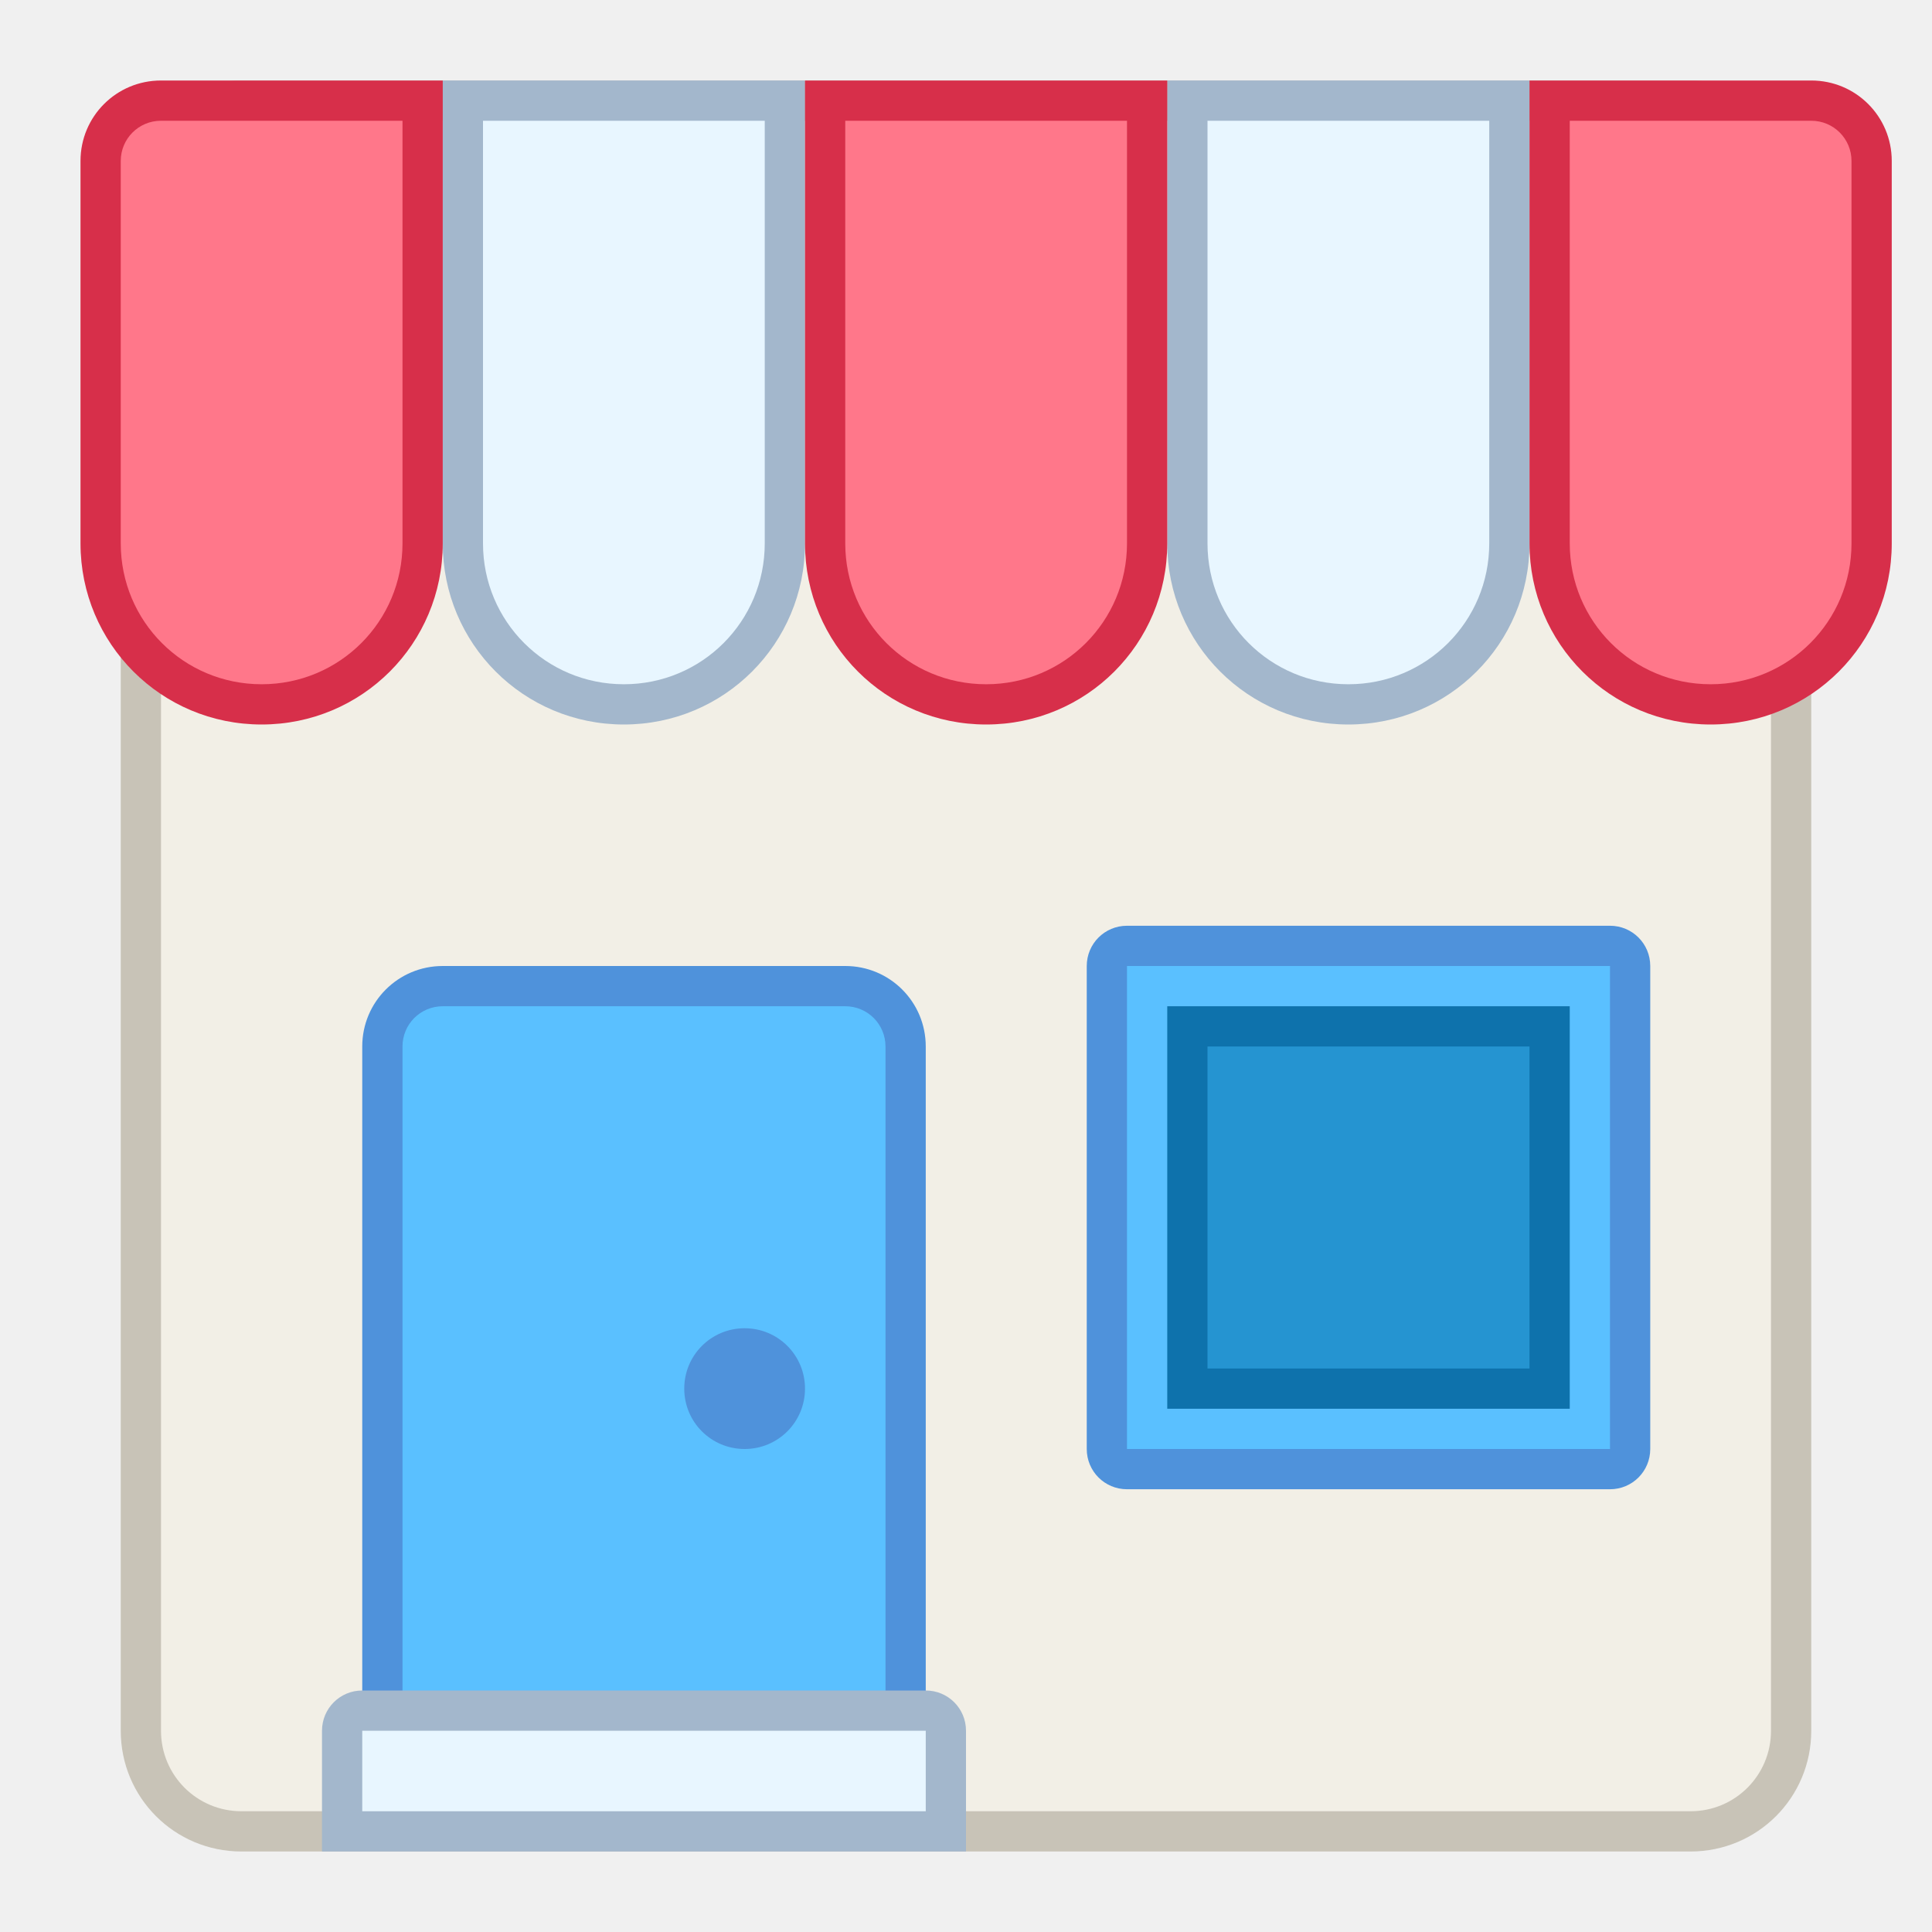
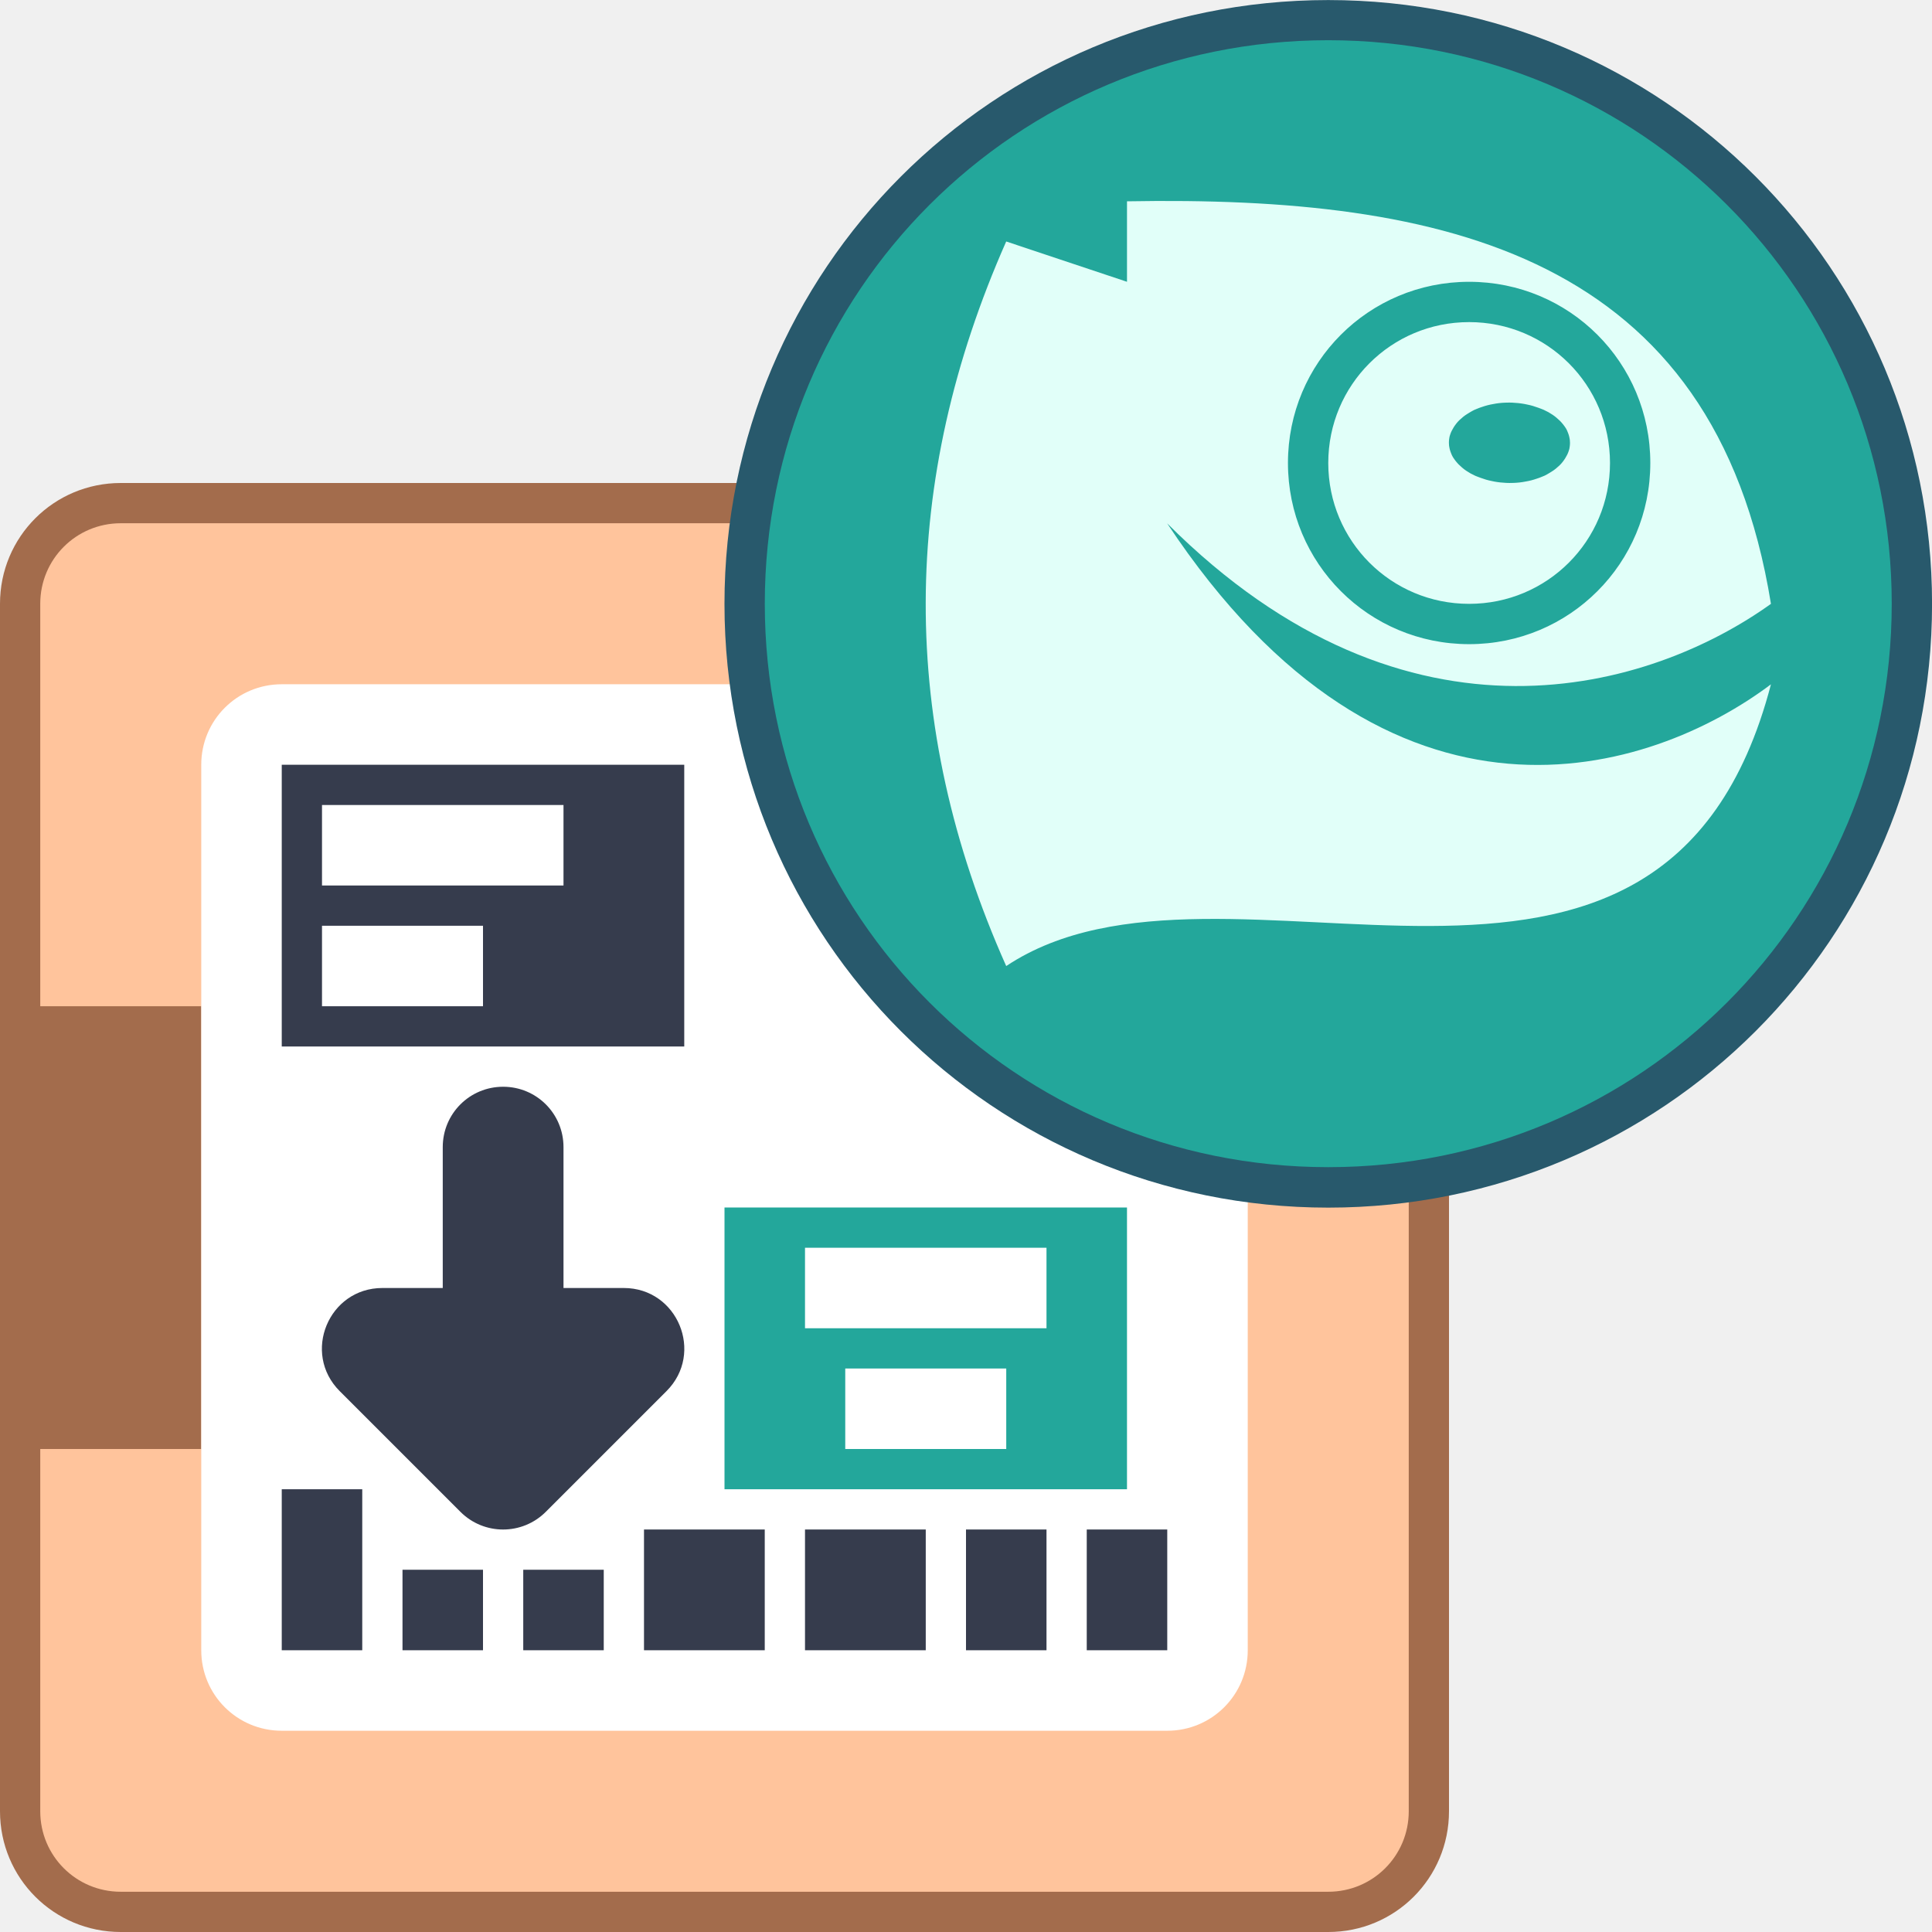
- <svg xmlns="http://www.w3.org/2000/svg" width="48" height="48" viewBox="0 0 48 48" version="1.1" id="svg8">
-   <defs id="defs2" />
+ <svg xmlns="http://www.w3.org/2000/svg" width="48" height="48" viewBox="0 0 48 48" version="1.1" id="svg8" xml:space="preserve">
+   <defs id="defs2">
+     <linearGradient y2="518.14" x2="0" y1="545.14" gradientUnits="userSpaceOnUse" id="0-5-6">
+       <stop id="stop4164-3-7" stop-color="#00a661" />
+       <stop id="stop4166-5-5" stop-color="#37ce97" offset="1" />
+     </linearGradient>
+     <style type="text/css" id="current-color-scheme">
+       .ColorScheme-Text {
+         color:#122036;
+       }
+       </style>
+     <style type="text/css" id="current-color-scheme-2">
+       .ColorScheme-Text {
+         color:#122036;
+       }
+       </style>
+     <style id="current-color-scheme-60" type="text/css">
+       .ColorScheme-Text {
+         color:#122036;
+       }
+       </style>
+     <style type="text/css" id="current-color-scheme-6">
+       .ColorScheme-Text {
+         color:#122036;
+       }
+       </style>
+     <style type="text/css" id="current-color-scheme-2-6">
+       .ColorScheme-Text {
+         color:#122036;
+       }
+       </style>
+   </defs>
  <g id="layer1" transform="translate(0,-266.65)">
-     <g id="g1603">
-       <g id="g1470">
-         <g id="g5422" transform="translate(-24,-4.000005)">
-           <g transform="matrix(5.543307,0,0,5.543307,24.53333,-1328.245)" id="layer1-3-2" />
-           <path style="opacity:1;fill:#c8c3b7;fill-opacity:1;stroke:none;stroke-width:3.885;stroke-linecap:round;stroke-linejoin:round;stroke-miterlimit:4;stroke-dasharray:none;stroke-opacity:1" d="m 30,272.65 h 36 c 1.662,0 3,1.338 3,3 v 38 c 0,1.662 -1.338,3 -3,3 H 30 c -1.662,0 -3,-1.338 -3,-3 v -38 c 0,-1.662 1.338,-3 3,-3 z" id="rect854" />
-           <path style="opacity:1;fill:#f2efe6;fill-opacity:1;stroke:none;stroke-width:3.709;stroke-linecap:round;stroke-linejoin:round;stroke-miterlimit:4;stroke-dasharray:none;stroke-opacity:1" d="m 30,273.65 h 36 c 1.108,0 2,0.892 2,2 v 38 c 0,1.108 -0.892,2 -2,2 H 30 c -1.108,0 -2,-0.892 -2,-2 v -38 c 0,-1.108 0.892,-2 2,-2 z" id="rect854-2" />
-         </g>
+     <g id="g2383" transform="translate(32,20)">
+       <path id="rect1491" d="M -29,258.65 H 1 c 1.662,0 3,1.338 3,3 V 291.65 c 0,1.662 -1.338,3 -3,3 H -29 C -30.662,294.65 -32,293.312 -32,291.65 v -30 c 0,-1.662 1.338,-3 3,-3 z" style="opacity:1;vector-effect:none;fill:#a36c4c;fill-opacity:1;stroke:none;stroke-width:2;stroke-linecap:round;stroke-linejoin:round;stroke-miterlimit:4;stroke-dasharray:none;stroke-dashoffset:0;stroke-opacity:1" />
+       <path style="opacity:1;vector-effect:none;fill:#ffc49c;fill-opacity:1;stroke:none;stroke-width:2;stroke-linecap:round;stroke-linejoin:round;stroke-miterlimit:4;stroke-dasharray:none;stroke-dashoffset:0;stroke-opacity:1" d="M 3 13 C 1.892 13 1 13.892 1 15 L 1 25 L 5 25 L 5 36 L 1 36 L 1 45 C 1 46.108 1.892 47 3 47 L 33 47 C 34.108 47 35 46.108 35 45 L 35 15 C 35 13.892 34.108 13 33 13 L 3 13 z " transform="translate(-32,246.65)" id="rect1502" />
+       <path id="rect1504" d="m -25,263.65 h 22 c 1.108,0 2,0.892 2,2 v 22 c 0,1.108 -0.892,2 -2,2 h -22 c -1.108,0 -2,-0.892 -2,-2 v -22 c 0,-1.108 0.892,-2 2,-2 z" style="opacity:1;vector-effect:none;fill:#ffffff;fill-opacity:1;stroke:none;stroke-width:2;stroke-linecap:round;stroke-linejoin:round;stroke-miterlimit:4;stroke-dasharray:none;stroke-dashoffset:0;stroke-opacity:1" />
+       <path id="rect1510" d="m -25,283.65 v 4 h 2 v -4 z m 9,1 v 3 h 3 v -3 z m 4,0 v 3 h 3 v -3 z m 4,0 v 3 h 2 v -3 z m 3,0 v 3 h 2 v -3 z m -17,1 v 2 h 2 v -2 z m 3,0 v 2 h 2 v -2 z" style="opacity:1;vector-effect:none;fill:#363c4d;fill-opacity:1;stroke:none;stroke-width:2;stroke-linecap:round;stroke-linejoin:round;stroke-miterlimit:4;stroke-dasharray:none;stroke-dashoffset:0;stroke-opacity:1" />
+       <path id="rect1564" d="m -25,265.65 v 7 h 10 v -7 z m 1,1 h 6 v 2 h -6 z m 0,3 h 4 v 2 h -4 z" style="opacity:1;vector-effect:none;fill:#363c4d;fill-opacity:1;stroke:none;stroke-width:2;stroke-linecap:round;stroke-linejoin:round;stroke-miterlimit:4;stroke-dasharray:none;stroke-dashoffset:0;stroke-opacity:1" />
+       <path id="rect1564-3" d="m -14,276.65 v 7 h 10 v -7 z m 2,1 h 6 v 2 h -6 z m 1,3 h 4 v 2 h -4 z" style="vector-effect:none;fill:#23a79b;fill-opacity:1;stroke:none;stroke-width:2;stroke-linecap:round;stroke-linejoin:round;stroke-miterlimit:4;stroke-dasharray:none;stroke-dashoffset:0;stroke-opacity:1" />
+       <path id="path904-0-3" d="m -19.5,273.65 c -0.831,0 -1.5,0.669 -1.5,1.5 v 0.5 1.5 1.5 h -1.5 c -1.336,4.8e-4 -2.005,1.616 -1.061,2.561 l 3,3 c 0.586,0.586 1.535,0.586 2.121,0 l 3,-3 c 0.944,-0.945 0.275,-2.56 -1.061,-2.561 H -18 v -1.5 -1.5 -0.5 c 0,-0.831 -0.669,-1.5 -1.5,-1.5 z" style="color:#122036;fill:#363c4d;fill-opacity:1;stroke:none;stroke-width:1.5" />
+       <path id="rect1627" d="m -2.5,255.65 c 1.385,0 2.5,1.115 2.5,2.5 0,1.385 -1.115,2.5 -2.5,2.5 -1.385,0 -2.5,-1.115 -2.5,-2.5 0,-1.385 1.115,-2.5 2.5,-2.5 z" style="opacity:1;vector-effect:none;fill:#30a86d;fill-opacity:1;stroke:none;stroke-width:2;stroke-linecap:round;stroke-linejoin:round;stroke-miterlimit:4;stroke-dasharray:none;stroke-dashoffset:0;stroke-opacity:1" />
+       <path id="rect1627-6" d="m 7.5,255.65 c 1.385,0 2.5,1.115 2.5,2.5 0,1.385 -1.115,2.5 -2.5,2.5 -1.385,0 -2.5,-1.115 -2.5,-2.5 0,-1.385 1.115,-2.5 2.5,-2.5 z" style="opacity:1;vector-effect:none;fill:#30a86d;fill-opacity:1;stroke:none;stroke-width:2;stroke-linecap:round;stroke-linejoin:round;stroke-miterlimit:4;stroke-dasharray:none;stroke-dashoffset:0;stroke-opacity:1" />
+       <g id="g831" transform="matrix(3.779527,0,0,3.779527,-40,-864.8697)">
+         <path id="rect903-0" d="m 10.848,294.09 c 2.199,0 3.969,1.77 3.969,3.969 0,2.199 -1.77,3.969 -3.969,3.969 -2.199,0 -3.969,-1.77 -3.969,-3.969 0,-2.199 1.77,-3.969 3.969,-3.969 z" style="opacity:1;fill:#28596c;fill-opacity:1;stroke:none;stroke-width:0.523;stroke-linecap:round;stroke-linejoin:round;stroke-miterlimit:4;stroke-dasharray:none;stroke-opacity:1" />
+         <path id="rect903-2-3" d="m 10.848,294.354 c 2.052,0 3.704,1.652 3.704,3.704 0,2.052 -1.652,3.704 -3.704,3.704 -2.052,0 -3.704,-1.652 -3.704,-3.704 0,-2.052 1.652,-3.704 3.704,-3.704 z" style="opacity:1;fill:#23a79b;fill-opacity:1;stroke:none;stroke-width:0.488;stroke-linecap:round;stroke-linejoin:round;stroke-miterlimit:4;stroke-dasharray:none;stroke-opacity:1" />
+         <path id="path828-3" d="m 9.525,295.413 v 0.529 l -0.794,-0.265 c -0.698,1.578 -0.713,3.165 0,4.763 1.435,-0.955 4.316,0.87 5.027,-1.852 -0.782,0.588 -2.503,1.156 -3.969,-1.058 1.587,1.587 3.19,1.088 3.969,0.529 -0.372,-2.298 -2.148,-2.683 -4.233,-2.646 z m 2.249,0.529 c 0.66,0 1.191,0.531 1.191,1.191 0,0.66 -0.531,1.191 -1.191,1.191 -0.66,0 -1.191,-0.531 -1.191,-1.191 0,-0.66 0.531,-1.191 1.191,-1.191 z m 0,0.265 c -0.513,0 -0.926,0.413 -0.926,0.926 0,0.513 0.413,0.926 0.926,0.926 0.513,0 0.926,-0.413 0.926,-0.926 0,-0.513 -0.413,-0.926 -0.926,-0.926 z m 0.265,0.529 c 0.013,7e-5 0.027,5.8e-4 0.04,0.002 0.013,7.7e-4 0.026,0.002 0.039,0.004 0.013,0.002 0.026,0.004 0.038,0.007 0.013,0.003 0.025,0.005 0.037,0.009 0.012,0.004 0.024,0.008 0.036,0.012 0.012,0.004 0.023,0.009 0.034,0.013 0.011,0.005 0.021,0.01 0.032,0.016 0.01,0.006 0.02,0.012 0.029,0.018 0.009,0.006 0.018,0.013 0.026,0.02 0.008,0.007 0.016,0.014 0.023,0.021 0.007,0.008 0.014,0.015 0.02,0.023 0.006,0.008 0.012,0.016 0.017,0.024 0.005,0.008 0.009,0.017 0.012,0.025 0.004,0.008 0.006,0.017 0.009,0.026 0.002,0.009 0.004,0.018 0.005,0.026 6.61e-4,0.006 10e-4,0.012 10e-4,0.019 -3.1e-5,0.009 -7.15e-4,0.018 -0.002,0.026 -0.001,0.009 -0.003,0.018 -0.006,0.026 -0.003,0.009 -0.006,0.017 -0.01,0.025 -0.004,0.008 -0.009,0.017 -0.014,0.025 -0.005,0.008 -0.011,0.016 -0.017,0.024 -0.006,0.008 -0.013,0.015 -0.021,0.023 -0.008,0.007 -0.016,0.014 -0.024,0.021 -0.009,0.007 -0.017,0.013 -0.027,0.019 -0.009,0.006 -0.02,0.012 -0.03,0.018 -0.01,0.006 -0.021,0.011 -0.032,0.015 -0.011,0.005 -0.023,0.009 -0.035,0.013 -0.012,0.004 -0.024,0.008 -0.036,0.011 -0.012,0.003 -0.025,0.006 -0.038,0.008 -0.013,0.002 -0.025,0.005 -0.038,0.006 -0.013,10e-4 -0.026,0.003 -0.04,0.003 -0.009,4e-4 -0.019,5.6e-4 -0.028,5.3e-4 -0.013,-7e-5 -0.027,-5.8e-4 -0.04,-0.002 -0.013,-7.7e-4 -0.026,-0.002 -0.039,-0.004 -0.013,-0.002 -0.026,-0.004 -0.038,-0.007 -0.013,-0.003 -0.025,-0.005 -0.037,-0.009 -0.012,-0.004 -0.024,-0.008 -0.036,-0.012 -0.012,-0.004 -0.023,-0.009 -0.034,-0.013 -0.011,-0.005 -0.021,-0.01 -0.032,-0.016 -0.01,-0.006 -0.02,-0.012 -0.029,-0.018 -0.009,-0.006 -0.018,-0.013 -0.026,-0.02 -0.008,-0.007 -0.016,-0.014 -0.023,-0.021 -0.007,-0.008 -0.014,-0.015 -0.02,-0.023 -0.006,-0.008 -0.012,-0.016 -0.017,-0.024 -0.005,-0.008 -0.009,-0.017 -0.012,-0.025 -0.004,-0.009 -0.006,-0.017 -0.009,-0.026 -0.002,-0.009 -0.004,-0.018 -0.005,-0.026 -6.62e-4,-0.006 -10e-4,-0.012 -10e-4,-0.019 3.1e-5,-0.009 7.14e-4,-0.018 0.002,-0.026 0.001,-0.009 0.003,-0.018 0.006,-0.026 0.003,-0.009 0.006,-0.017 0.01,-0.025 0.004,-0.008 0.009,-0.017 0.014,-0.025 0.005,-0.008 0.011,-0.016 0.017,-0.024 0.006,-0.008 0.013,-0.015 0.021,-0.023 0.008,-0.007 0.016,-0.014 0.024,-0.021 0.009,-0.007 0.017,-0.013 0.027,-0.019 0.009,-0.006 0.02,-0.012 0.03,-0.018 0.01,-0.006 0.021,-0.011 0.032,-0.015 0.011,-0.005 0.023,-0.009 0.035,-0.013 0.012,-0.004 0.024,-0.008 0.036,-0.011 0.012,-0.003 0.025,-0.006 0.038,-0.008 0.013,-0.002 0.025,-0.005 0.038,-0.006 0.013,-10e-4 0.026,-0.003 0.04,-0.003 0.009,-4e-4 0.019,-5.5e-4 0.028,-5.3e-4 z" style="fill:#e1fff9;fill-opacity:1;stroke:none;stroke-width:0.529;stroke-linecap:round;stroke-linejoin:round;stroke-miterlimit:4;stroke-dasharray:none;stroke-opacity:1" />
      </g>
-       <path style="opacity:1;fill:#4f92db;fill-opacity:1;stroke:none;stroke-width:2;stroke-linecap:round;stroke-linejoin:round;stroke-miterlimit:4;stroke-dasharray:none;stroke-opacity:1" d="m 11,290.65 h 10 c 1.108,0 2,0.892 2,2 v 16 c 0,1.108 -0.892,2 -2,2 H 11 c -1.108,0 -2,-0.892 -2,-2 v -16 c 0,-1.108 0.892,-2 2,-2 z" id="rect1146" />
-       <path style="opacity:1;fill:#5ac0ff;fill-opacity:1;stroke:none;stroke-width:2;stroke-linecap:round;stroke-linejoin:round;stroke-miterlimit:4;stroke-dasharray:none;stroke-opacity:1" d="m 11,291.65 h 10 c 0.554,0 1,0.446 1,1 v 16 c 0,0.554 -0.446,1 -1,1 H 11 c -0.554,0 -1,-0.446 -1,-1 V 292.65 c 0,-0.554 0.446,-1 1,-1 z" id="rect1148" />
-       <path id="rect1150" d="m 28,289.65 h 12 c 0.554,0 1,0.446 1,1 v 12 c 0,0.554 -0.446,1 -1,1 H 28 C 27.446,303.65 27,303.204 27,302.65 v -12 c 0,-0.554 0.446,-1 1,-1 z" style="opacity:1;fill:#4f92db;fill-opacity:1;stroke:none;stroke-width:2;stroke-linecap:round;stroke-linejoin:round;stroke-miterlimit:4;stroke-dasharray:none;stroke-opacity:1" />
-       <path id="rect1152" d="m 28,290.65 h 12 v 12 H 28 Z" style="opacity:1;fill:#5ac0ff;fill-opacity:1;stroke:none;stroke-width:2;stroke-linecap:round;stroke-linejoin:round;stroke-miterlimit:4;stroke-dasharray:none;stroke-opacity:1" />
-       <path id="rect1154" d="m 29,291.65 h 10 v 10 H 29 Z" style="opacity:1;fill:#0e72ac;fill-opacity:1;stroke:none;stroke-width:2;stroke-linecap:round;stroke-linejoin:round;stroke-miterlimit:4;stroke-dasharray:none;stroke-opacity:1" />
-       <path id="rect1282" transform="translate(0,266.65)" d="M 11 2 L 11 6.5 L 11 9 L 11 13.5 C 11 15.993 13.007 18 15.5 18 C 17.993 18 20 15.993 20 13.5 L 20 9 L 20 6.5 L 20 2 L 15.5 2 L 11 2 z M 29 2 L 29 9 L 29 13.5 C 29 15.993 31.007 18 33.5 18 C 35.993 18 38 15.993 38 13.5 L 38 6.5 L 38 2 L 29 2 z " style="opacity:1;fill:#a3b7cc;fill-opacity:1;stroke:none;stroke-width:2;stroke-linecap:round;stroke-linejoin:round;stroke-miterlimit:4;stroke-dasharray:none;stroke-opacity:1" />
-       <path id="rect1156" d="m 30,292.65 h 8 v 8 h -8 z" style="opacity:1;fill:#2594d1;fill-opacity:1;stroke:none;stroke-width:2;stroke-linecap:round;stroke-linejoin:round;stroke-miterlimit:4;stroke-dasharray:none;stroke-opacity:1" />
-       <path style="opacity:1;fill:#a3b7cc;fill-opacity:1;stroke:none;stroke-width:2;stroke-linecap:round;stroke-linejoin:round;stroke-miterlimit:4;stroke-dasharray:none;stroke-opacity:1" d="m 9,308.65 c -0.554,0 -1,0.446 -1,1 v 1 0.949 1.051 h 16 v -1.051 -0.949 -1 c 0,-0.554 -0.446,-1 -1,-1 z" id="rect1140" />
-       <path style="opacity:1;fill:#e8f6ff;fill-opacity:1;stroke:none;stroke-width:2;stroke-linecap:round;stroke-linejoin:round;stroke-miterlimit:4;stroke-dasharray:none;stroke-opacity:1" d="M 9,309.65 H 23 v 2 H 9 Z" id="rect1144" />
-       <path id="rect1286" transform="translate(0,266.65)" d="M 12 3 L 12 6.5 L 12 9 L 12 13.5 C 12 15.439 13.561 17 15.5 17 C 17.439 17 19 15.439 19 13.5 L 19 9 L 19 6.5 L 19 3 L 15.5 3 L 12 3 z " style="opacity:1;fill:#e8f6ff;fill-opacity:1;stroke:none;stroke-width:2;stroke-linecap:round;stroke-linejoin:round;stroke-miterlimit:4;stroke-dasharray:none;stroke-opacity:1" />
-       <path id="rect1282-1" transform="translate(0,266.65)" d="M 20 2 L 20 9 L 20 13.5 C 20 15.993 22.007 18 24.5 18 C 26.993 18 29 15.993 29 13.5 L 29 6.5 L 29 2 L 20 2 z M 38 2 L 38 6.5 L 38 13.5 C 38 15.993 40.007 18 42.5 18 C 44.993 18 47 15.993 47 13.5 L 47 7 L 47 6.5 L 47 4 C 47 2.892 46.108 2 45 2 L 38 2 z " style="opacity:1;fill:#d72f4a;fill-opacity:1;stroke:none;stroke-width:2;stroke-linecap:round;stroke-linejoin:round;stroke-miterlimit:4;stroke-dasharray:none;stroke-opacity:1" />
-       <path id="rect1286-4" transform="translate(0,266.65)" d="M 21 3 L 21 6.5 L 21 9 L 21 13.5 C 21 15.439 22.561 17 24.5 17 C 26.439 17 28 15.439 28 13.5 L 28 9 L 28 6.5 L 28 3 L 24.5 3 L 21 3 z " style="opacity:1;fill:#ff778a;fill-opacity:1;stroke:none;stroke-width:2;stroke-linecap:round;stroke-linejoin:round;stroke-miterlimit:4;stroke-dasharray:none;stroke-opacity:1" />
-       <path id="rect1286-5" transform="translate(0,266.65)" d="M 30 3 L 30 6.5 L 30 9 L 30 13.5 C 30 15.439 31.561 17 33.5 17 C 35.439 17 37 15.439 37 13.5 L 37 9 L 37 6.5 L 37 3 L 33.5 3 L 30 3 z " style="opacity:1;fill:#e8f6ff;fill-opacity:1;stroke:none;stroke-width:2;stroke-linecap:round;stroke-linejoin:round;stroke-miterlimit:4;stroke-dasharray:none;stroke-opacity:1" />
-       <path id="rect1282-1-3-6" transform="translate(0,266.65)" d="M 4 2 C 2.892 2 2 2.892 2 4 L 2 6.5 L 2 7 L 2 13.5 C 2 15.993 4.007 18 6.5 18 C 8.993 18 11 15.993 11 13.5 L 11 6.5 L 11 2 L 4 2 z " style="opacity:1;fill:#d72f4a;fill-opacity:1;stroke:none;stroke-width:2;stroke-linecap:round;stroke-linejoin:round;stroke-miterlimit:4;stroke-dasharray:none;stroke-opacity:1" />
-       <path id="rect1286-4-1-2" transform="translate(0,266.65)" d="M 4 3 C 3.446 3 3 3.446 3 4 L 3 6.5 L 3 11 L 3 13.5 C 3 15.439 4.561 17 6.5 17 C 8.439 17 10 15.439 10 13.5 L 10 6.5 L 10 3 L 5 3 L 4.5 3 L 4 3 z " style="opacity:1;fill:#ff778a;fill-opacity:1;stroke:none;stroke-width:2;stroke-linecap:round;stroke-linejoin:round;stroke-miterlimit:4;stroke-dasharray:none;stroke-opacity:1" />
-       <path style="opacity:1;fill:#4f92db;fill-opacity:1;stroke:none;stroke-width:2;stroke-linecap:round;stroke-linejoin:round;stroke-miterlimit:4;stroke-dasharray:none;stroke-opacity:1" d="m 18.5,299.65 c 0.831,0 1.5,0.669 1.5,1.5 0,0.831 -0.669,1.5 -1.5,1.5 -0.831,0 -1.5,-0.669 -1.5,-1.5 0,-0.831 0.669,-1.5 1.5,-1.5 z" id="rect1280" />
-       <path id="rect1286-4-1-2-7" d="m 45,269.65 c 0.554,0 1,0.446 1,1 v 2.5 4.5 2.5 c 0,1.939 -1.561,3.5 -3.5,3.5 -1.939,0 -3.5,-1.561 -3.5,-3.5 v -7 -3.5 h 5 0.5 z" style="opacity:1;fill:#ff778a;fill-opacity:1;stroke:none;stroke-width:2;stroke-linecap:round;stroke-linejoin:round;stroke-miterlimit:4;stroke-dasharray:none;stroke-opacity:1" />
    </g>
  </g>
</svg>
